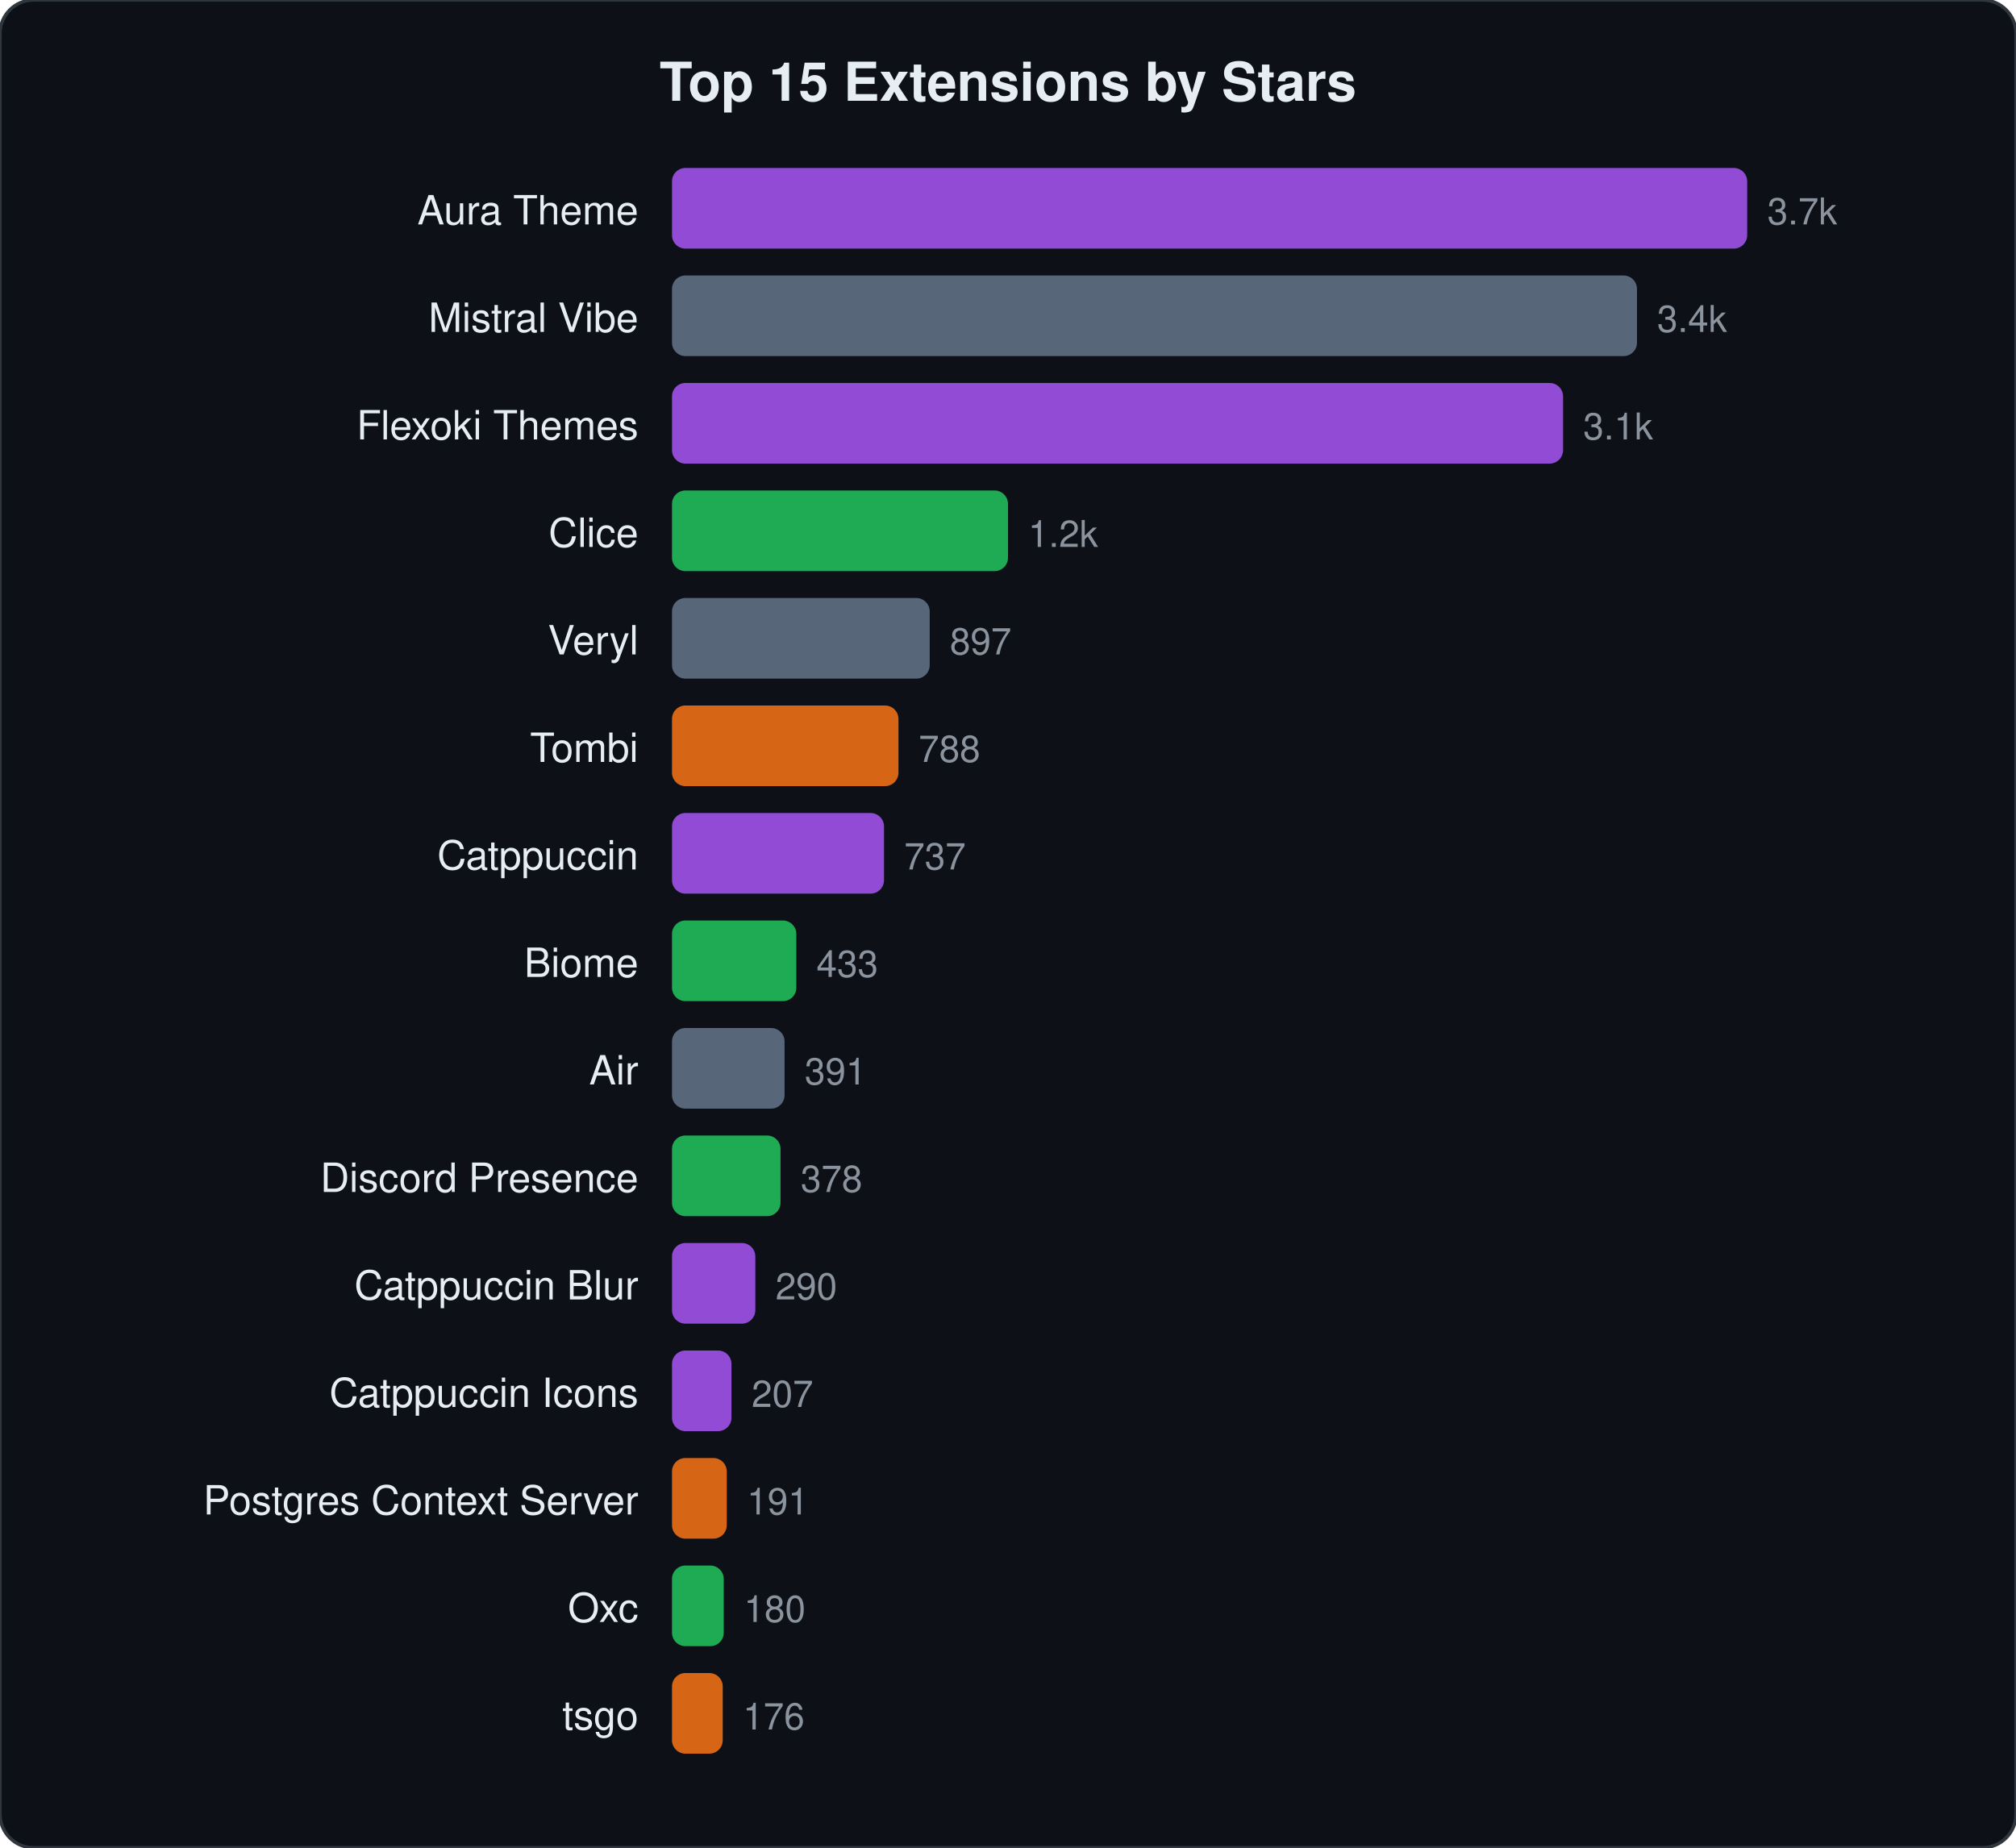
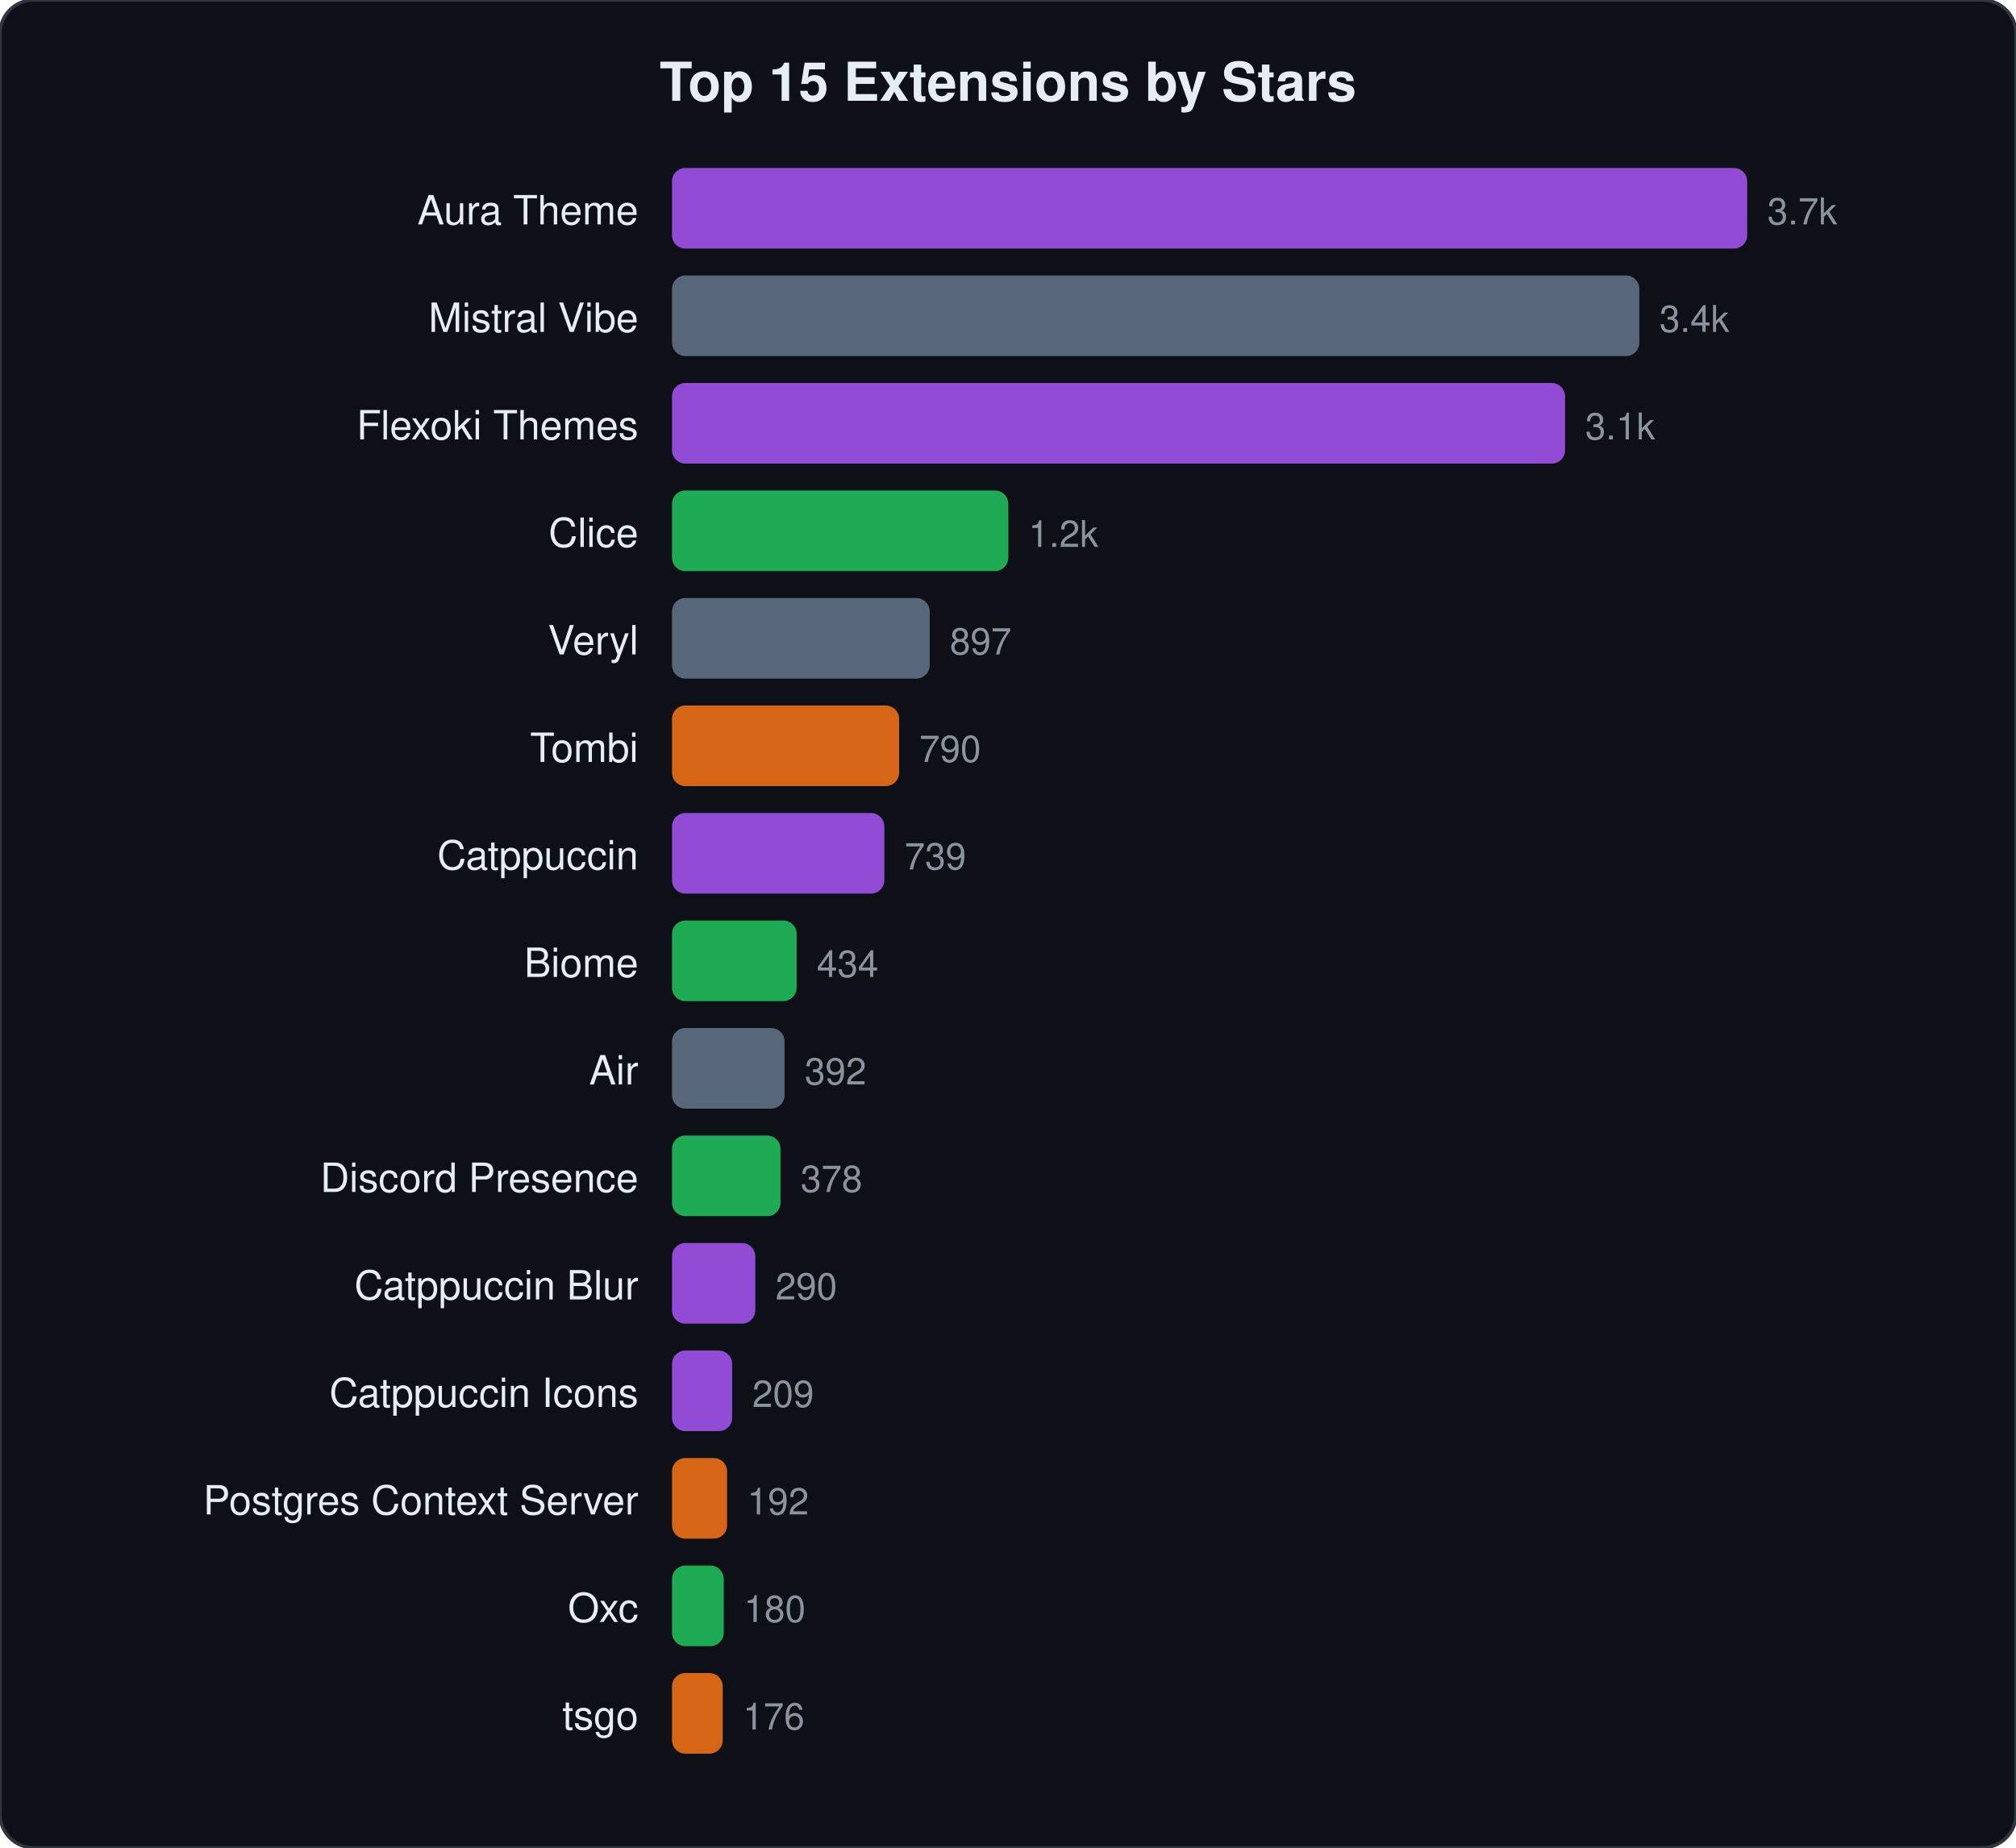
<svg xmlns="http://www.w3.org/2000/svg" viewBox="0 0 600 550" width="600" height="550">
  <style>text{font-family:-apple-system,BlinkMacSystemFont,"Segoe UI",Helvetica,Arial,sans-serif;fill:#e6edf3}.name{font-size:12px}.stars{font-size:11px;fill:#8b949e}.title{font-size:16px;font-weight:600}</style>
  <rect width="600" height="550" rx="10" fill="#0d1117" stroke="#30363d" stroke-width="1" />
  <text x="300" y="30" text-anchor="middle" class="title">Top 15 Extensions by Stars</text>
  <text x="190" y="66.8" text-anchor="end" class="name">Aura Theme</text>
  <rect x="200" y="50.0" width="320.0" height="24" rx="4" fill="#a855f7" opacity="0.85" />
  <text x="526.0" y="66.8" class="stars">3.7k</text>
  <text x="190" y="98.8" text-anchor="end" class="name">Mistral Vibe</text>
-   <rect x="200" y="82.0" width="287.2" height="24" rx="4" fill="#64748b" opacity="0.85" />
-   <text x="493.2" y="98.8" class="stars">3.4k</text>
+   <rect x="200" y="82.0" width="287.9" height="24" rx="4" fill="#64748b" opacity="0.85" />
+   <text x="493.9" y="98.8" class="stars">3.4k</text>
  <text x="190" y="130.8" text-anchor="end" class="name">Flexoki Themes</text>
-   <rect x="200" y="114.0" width="265.2" height="24" rx="4" fill="#a855f7" opacity="0.85" />
-   <text x="471.2" y="130.8" class="stars">3.1k</text>
+   <rect x="200" y="114.0" width="265.8" height="24" rx="4" fill="#a855f7" opacity="0.85" />
+   <text x="471.8" y="130.8" class="stars">3.1k</text>
  <text x="190" y="162.8" text-anchor="end" class="name">Clice</text>
-   <rect x="200" y="146.0" width="100.0" height="24" rx="4" fill="#22c55e" opacity="0.85" />
-   <text x="306.0" y="162.8" class="stars">1.2k</text>
+   <rect x="200" y="146.0" width="100.1" height="24" rx="4" fill="#22c55e" opacity="0.85" />
+   <text x="306.1" y="162.8" class="stars">1.2k</text>
  <text x="190" y="194.8" text-anchor="end" class="name">Veryl</text>
  <rect x="200" y="178.0" width="76.7" height="24" rx="4" fill="#64748b" opacity="0.85" />
  <text x="282.7" y="194.8" class="stars">897</text>
  <text x="190" y="226.8" text-anchor="end" class="name">Tombi</text>
-   <rect x="200" y="210.0" width="67.4" height="24" rx="4" fill="#f97316" opacity="0.85" />
-   <text x="273.4" y="226.8" class="stars">788</text>
+   <rect x="200" y="210.0" width="67.6" height="24" rx="4" fill="#f97316" opacity="0.85" />
+   <text x="273.6" y="226.8" class="stars">790</text>
  <text x="190" y="258.8" text-anchor="end" class="name">Catppuccin</text>
-   <rect x="200" y="242.0" width="63.1" height="24" rx="4" fill="#a855f7" opacity="0.85" />
-   <text x="269.1" y="258.8" class="stars">737</text>
+   <rect x="200" y="242.0" width="63.2" height="24" rx="4" fill="#a855f7" opacity="0.85" />
+   <text x="269.2" y="258.8" class="stars">739</text>
  <text x="190" y="290.8" text-anchor="end" class="name">Biome</text>
-   <rect x="200" y="274.0" width="37.0" height="24" rx="4" fill="#22c55e" opacity="0.85" />
-   <text x="243.0" y="290.8" class="stars">433</text>
+   <rect x="200" y="274.0" width="37.1" height="24" rx="4" fill="#22c55e" opacity="0.85" />
+   <text x="243.1" y="290.8" class="stars">434</text>
  <text x="190" y="322.8" text-anchor="end" class="name">Air</text>
  <rect x="200" y="306.0" width="33.5" height="24" rx="4" fill="#64748b" opacity="0.85" />
-   <text x="239.5" y="322.8" class="stars">391</text>
+   <text x="239.5" y="322.8" class="stars">392</text>
  <text x="190" y="354.8" text-anchor="end" class="name">Discord Presence</text>
  <rect x="200" y="338.0" width="32.3" height="24" rx="4" fill="#22c55e" opacity="0.85" />
  <text x="238.3" y="354.8" class="stars">378</text>
  <text x="190" y="386.8" text-anchor="end" class="name">Catppuccin Blur</text>
  <rect x="200" y="370.0" width="24.8" height="24" rx="4" fill="#a855f7" opacity="0.85" />
  <text x="230.8" y="386.8" class="stars">290</text>
  <text x="190" y="418.8" text-anchor="end" class="name">Catppuccin Icons</text>
-   <rect x="200" y="402.0" width="17.7" height="24" rx="4" fill="#a855f7" opacity="0.85" />
-   <text x="223.7" y="418.8" class="stars">207</text>
+   <rect x="200" y="402.0" width="17.9" height="24" rx="4" fill="#a855f7" opacity="0.85" />
+   <text x="223.9" y="418.8" class="stars">209</text>
  <text x="190" y="450.8" text-anchor="end" class="name">Postgres Context Server</text>
-   <rect x="200" y="434.0" width="16.3" height="24" rx="4" fill="#f97316" opacity="0.85" />
-   <text x="222.3" y="450.8" class="stars">191</text>
+   <rect x="200" y="434.0" width="16.4" height="24" rx="4" fill="#f97316" opacity="0.85" />
+   <text x="222.4" y="450.8" class="stars">192</text>
  <text x="190" y="482.8" text-anchor="end" class="name">Oxc</text>
  <rect x="200" y="466.0" width="15.4" height="24" rx="4" fill="#22c55e" opacity="0.85" />
  <text x="221.4" y="482.8" class="stars">180</text>
  <text x="190" y="514.8" text-anchor="end" class="name">tsgo</text>
  <rect x="200" y="498.0" width="15.1" height="24" rx="4" fill="#f97316" opacity="0.85" />
  <text x="221.1" y="514.8" class="stars">176</text>
</svg>
